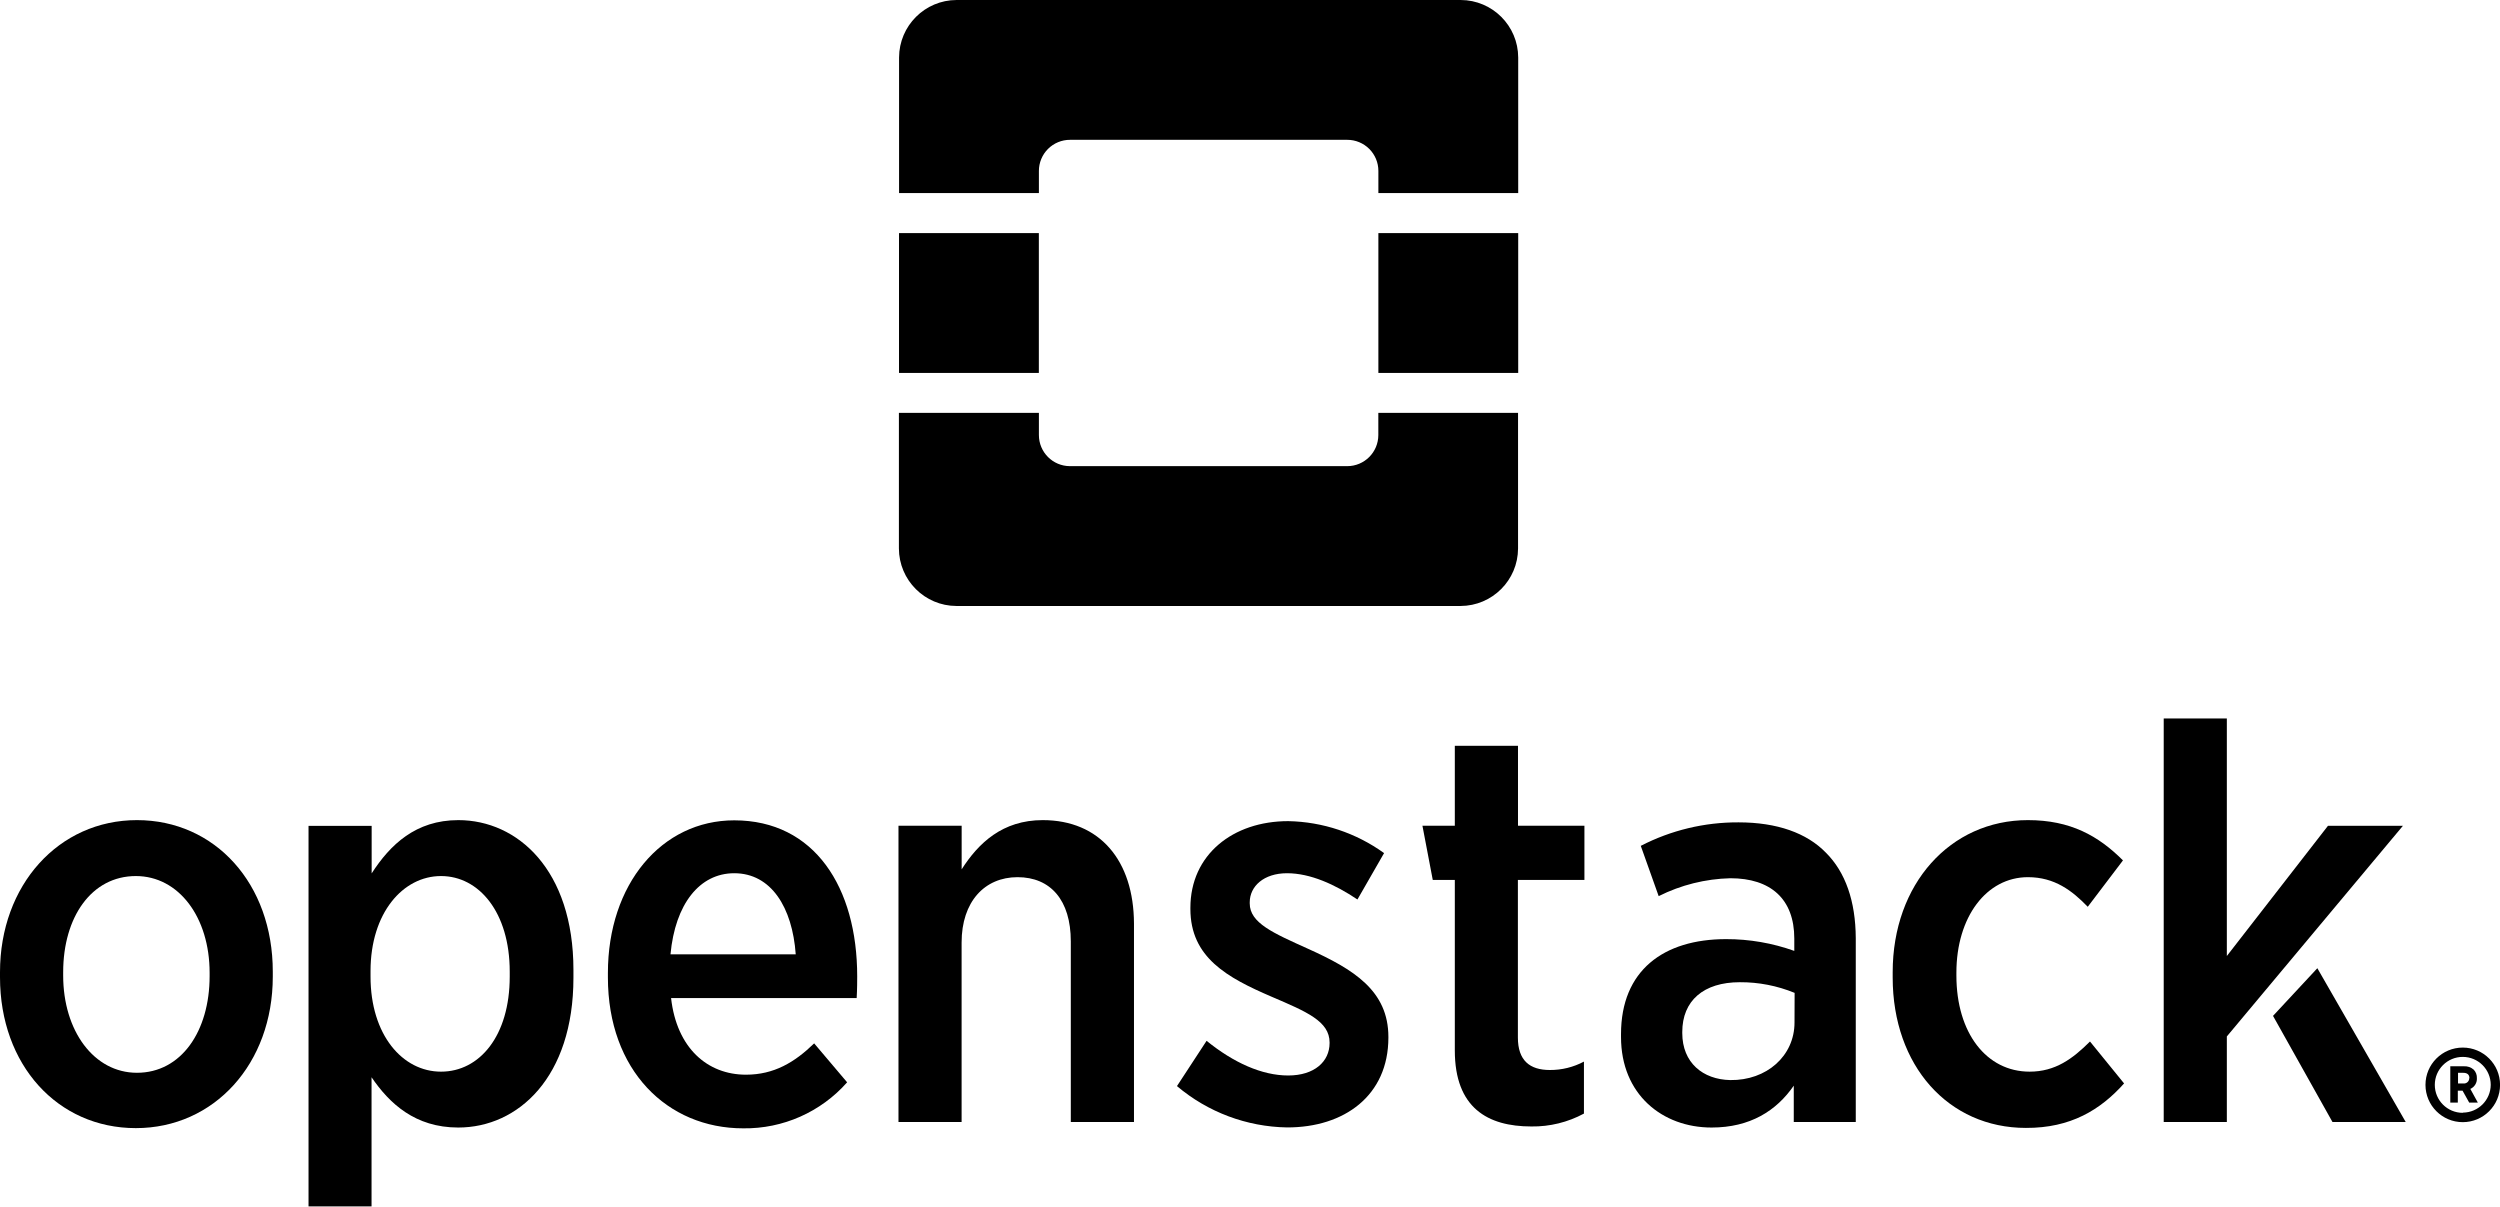
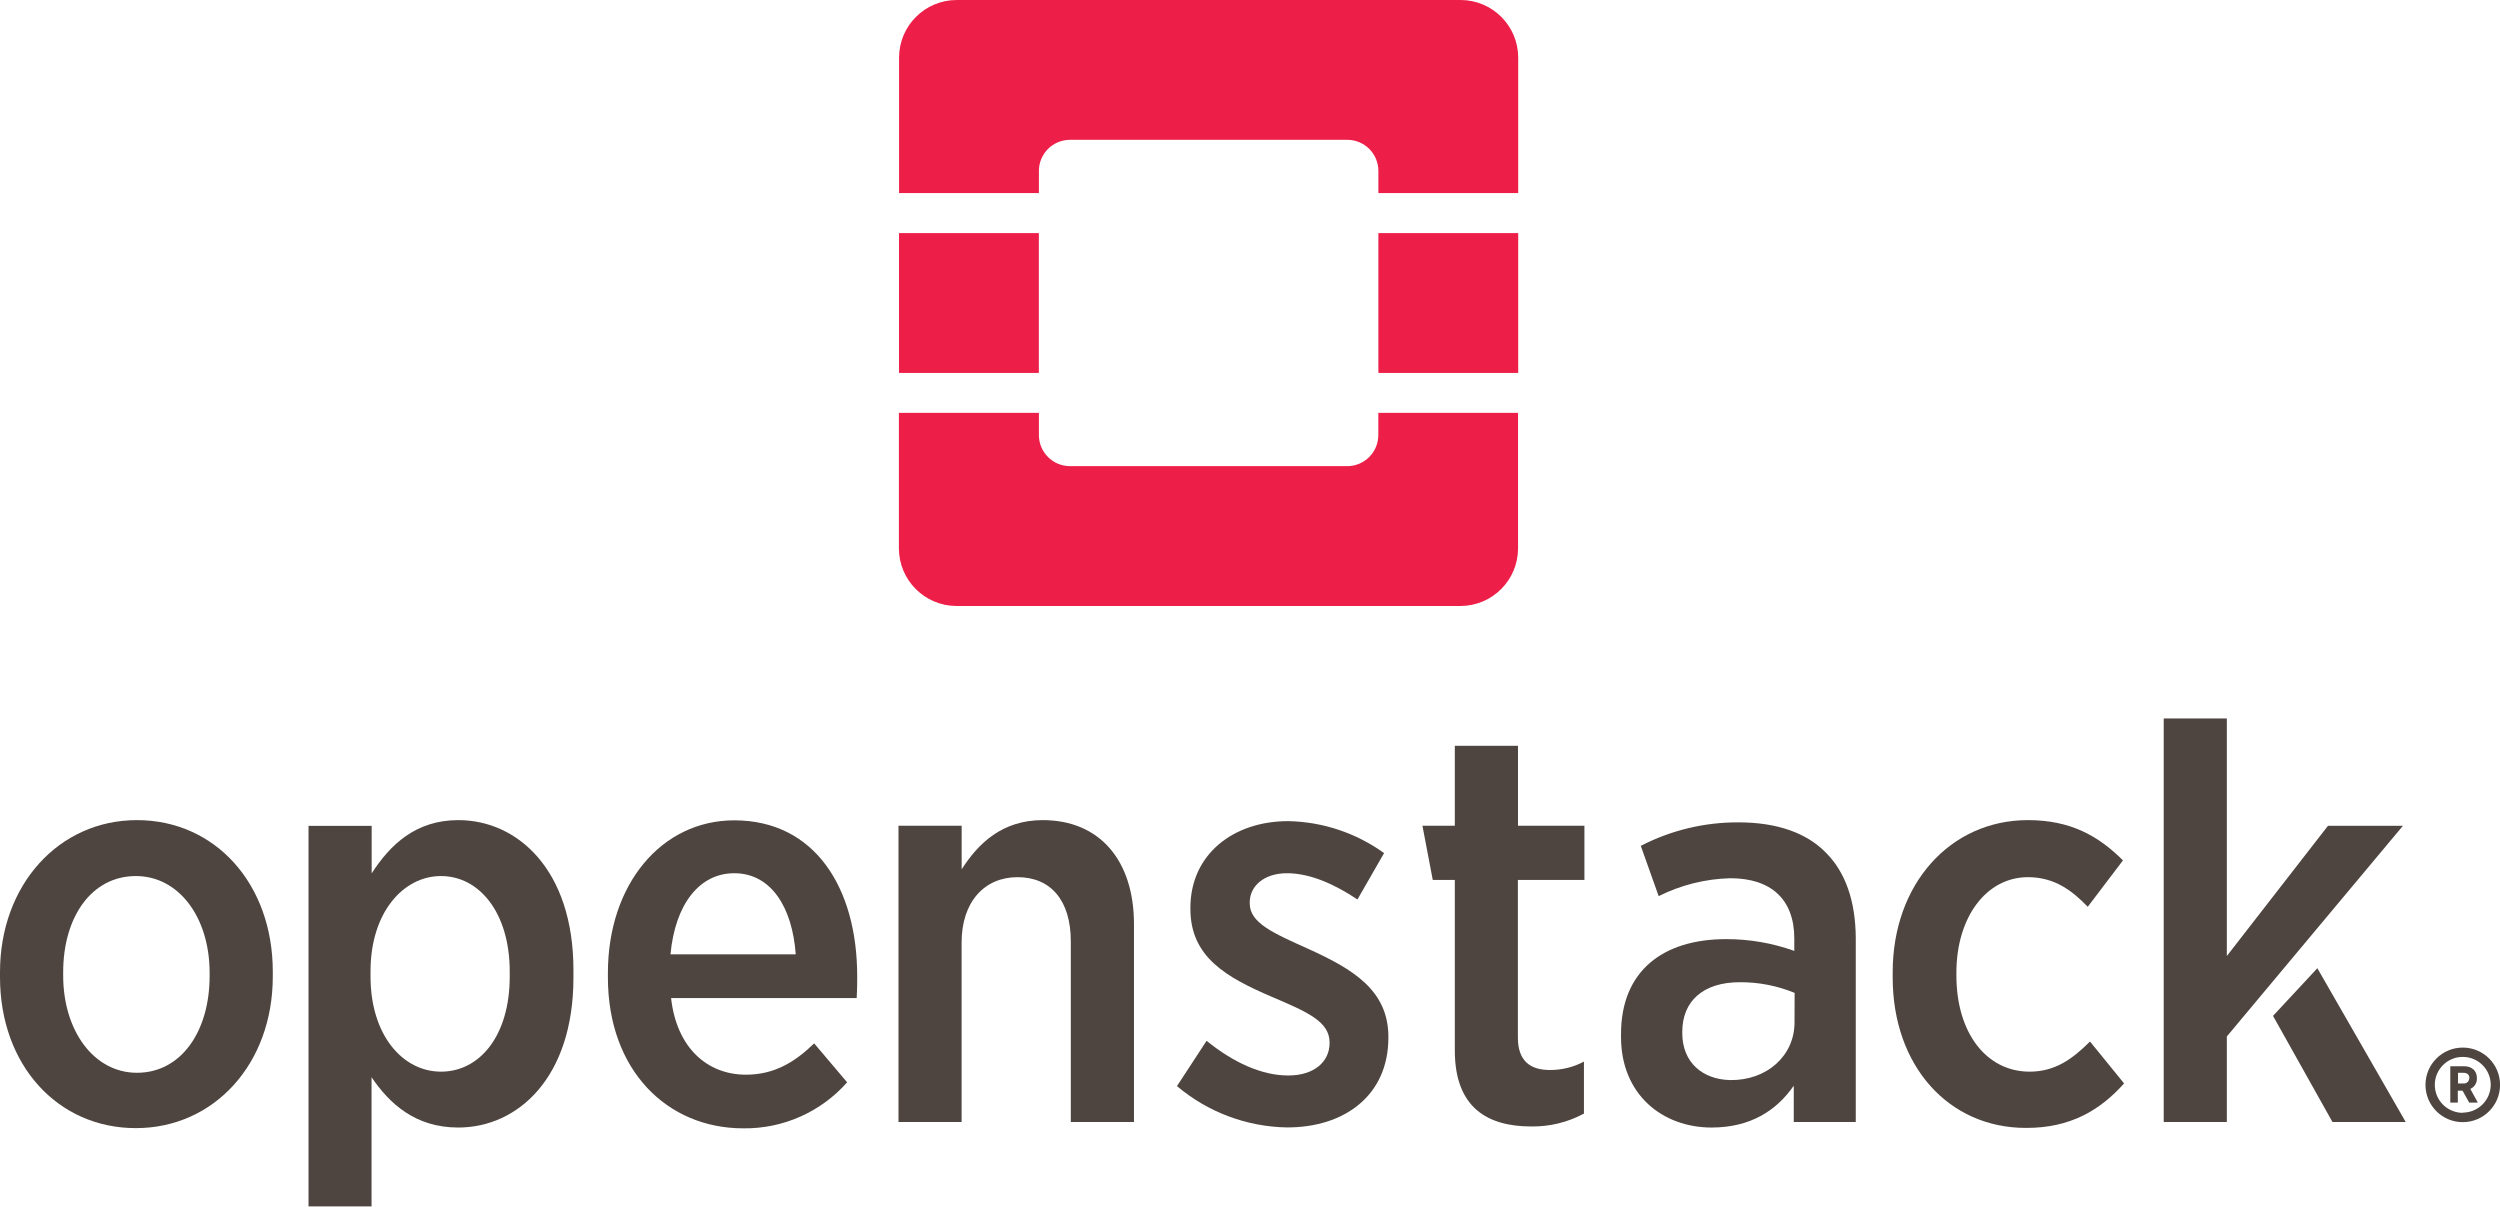
<svg xmlns="http://www.w3.org/2000/svg" id="Layer_1" data-name="Layer 1" viewBox="0 0 469.32 226.47">
  <defs>
-     <style>.cls-1***REMOVED***fill:#4e4540;***REMOVED***.cls-2***REMOVED***opacity:0.98;***REMOVED***.cls-3***REMOVED***fill:#ed1944;***REMOVED***</style>
+     <style>.cls-1{fill:#4e4540;}.cls-2{opacity:0.98;}.cls-3{fill:#ed1944;}</style>
  </defs>
  <path class="cls-1" d="M631.58,390.79a7,7,0,1,0-7,7A7,7,0,0,0,631.58,390.79Zm-7,5.25a5.25,5.25,0,1,1,5.25-5.25A5.26,5.26,0,0,1,624.62,396Z" transform="translate(-162.25 -187.13)" />
  <path class="cls-1" d="M627.23,389.53v0a2.17,2.17,0,0,0-.58-1.58,2.53,2.53,0,0,0-1.85-.65h-2.56v6.82h1.41v-2.24h.89l1.25,2.24h1.62L626,391.55A2.07,2.07,0,0,0,627.23,389.53Zm-1.43,0a1,1,0,0,1-1.11,1h-1v-2h1c.73,0,1.14.34,1.14,1Z" transform="translate(-162.25 -187.13)" />
  <path class="cls-1" d="M213.46,370.47v-.94c0-16.48-10.81-28.44-25.5-28.44s-25.71,12.18-25.71,28.55v.94c0,16.47,10.81,28.33,25.5,28.33S213.46,386.84,213.46,370.47Zm-39.35-.21v-.62c0-10.39,5.35-18.05,13.64-18.05,8.08,0,13.85,7.76,13.85,18.15v.63c0,10.39-5.35,18.15-13.64,18.15C179.88,388.52,174.11,380.65,174.11,370.26Z" transform="translate(-162.25 -187.13)" />
  <path class="cls-1" d="M269.9,370.68v-1.46c0-18.79-10.49-28.13-21.61-28.13-8,0-12.8,4.62-16.27,10v-8.92H220.17V413.6H232V389.36c3.36,4.93,8.19,9.44,16.27,9.44C259.52,398.8,269.9,389.36,269.9,370.68Zm-38.09-.21v-1.05c0-10.91,6.09-17.83,13.23-17.83s12.9,6.82,12.9,17.94v.94c0,11.13-5.66,17.84-12.9,17.84S231.81,381.39,231.81,370.47Z" transform="translate(-162.25 -187.13)" />
  <path class="cls-1" d="M321.28,390.31,315.09,383c-3.67,3.57-7.55,5.88-12.8,5.88-7.24,0-13-5-14.06-14.38h34.84c.1-1.68.1-3.36.1-4.09,0-16.68-8-29.28-23.08-29.28-13.65,0-23.72,12-23.72,28.65v.84c0,17.42,11.12,28.33,25.4,28.33A25.56,25.56,0,0,0,321.28,390.31Zm-21.19-39.25c6.92,0,10.91,6.4,11.54,15.22H288.12C289,356.83,293.58,351.06,300.09,351.06Z" transform="translate(-162.25 -187.13)" />
  <path class="cls-1" d="M358,341.09c-7.56,0-12.07,4.31-15.22,9.24v-8.19H330.92v55.62h11.85V364.07c0-7.66,4.31-12.27,10.5-12.27s10,4.3,10,12.06v33.9h11.86V360.51C375.09,348.65,368.69,341.09,358,341.09Z" transform="translate(-162.25 -187.13)" />
  <path class="cls-1" d="M422.89,381.91v-.1c0-8.71-6.51-12.7-15.11-16.58-6.51-2.94-10.92-4.83-10.92-8.5v-.21c0-3,2.63-5.46,7-5.46s9,2.1,13.22,4.93l5-8.71a31.81,31.81,0,0,0-18-6c-10.38,0-18.36,6.3-18.36,16.27v.21c0,9.13,6.93,12.9,15.22,16.47,6.61,2.83,10.91,4.62,10.91,8.61v.1c0,3.46-2.83,6.09-7.77,6.09s-10.28-2.42-15.32-6.51l-5.56,8.5a32.82,32.82,0,0,0,20.67,7.76C414.6,398.8,422.89,392.82,422.89,381.91Z" transform="translate(-162.25 -187.13)" />
  <path class="cls-1" d="M459.6,396.18v-9.76a13.42,13.42,0,0,1-6.4,1.58c-3.78,0-6-1.79-6-6.09V352.32h12.49V342.14H447.22v-15H435.36v15h-6.08l1.94,10.18h4.14v32c0,10.81,6.19,14.28,14.38,14.28A20.16,20.16,0,0,0,459.6,396.18Z" transform="translate(-162.25 -187.13)" />
  <path class="cls-1" d="M505,347.18c-3.57-3.67-9.13-5.67-16.37-5.67a39.57,39.57,0,0,0-18.36,4.41l3.36,9.44A31.75,31.75,0,0,1,487.09,352c7.55,0,12,3.88,12,11.33v2.31a37.79,37.79,0,0,0-12.8-2.21c-11.75,0-19.73,5.88-19.73,17.84v.53c0,10.8,7.77,17,17,17,7.24,0,12.17-3.14,15.43-7.86v6.82h11.64V363.23C510.59,356.31,508.7,350.85,505,347.18Zm-5.87,31.9c0,6.29-5.25,10.91-12.07,10.81-5.14-.11-9-3.26-9-8.82v-.21c0-5.87,4-9.34,10.8-9.34a26.68,26.68,0,0,1,10.29,2Z" transform="translate(-162.25 -187.13)" />
  <path class="cls-1" d="M561,390.52l-6.4-7.87c-3.26,3.25-6.51,5.66-11.34,5.66-8.08,0-13.74-7.24-13.74-18.05v-.52c0-10.49,5.66-17.94,13.43-17.94,5,0,8.29,2.52,11.23,5.56l6.61-8.71c-4.62-4.62-9.87-7.56-17.84-7.56-14.59,0-25.39,12-25.39,28.55v1c0,16.58,10.49,28.23,25,28.23C551,398.91,556.59,395.45,561,390.52Z" transform="translate(-162.25 -187.13)" />
  <polygon class="cls-1" points="435.03 181.76 426.71 190.71 437.87 210.63 451.62 210.63 435.03 181.76" />
  <polygon class="cls-1" points="437.03 155.02 418.04 179.47 418.04 134.87 406.19 134.87 406.19 210.63 418.04 210.63 418.04 194.57 451.1 155.02 437.03 155.02" />
  <g class="cls-2">
    <path class="cls-3" d="M436.46,187.13H341.83a10.83,10.83,0,0,0-10.8,10.8v25.45h26.25v-4.16a5.83,5.83,0,0,1,5.84-5.84h52.05a5.83,5.83,0,0,1,5.84,5.84v4.16h26.25V197.93A10.83,10.83,0,0,0,436.46,187.13Z" transform="translate(-162.25 -187.13)" />
    <path class="cls-3" d="M421,268.8a5.84,5.84,0,0,1-5.84,5.84H363.12a5.84,5.84,0,0,1-5.84-5.84v-4.16H331v25.45a10.83,10.83,0,0,0,10.8,10.8h94.63a10.83,10.83,0,0,0,10.8-10.8V264.64H421Z" transform="translate(-162.25 -187.13)" />
    <rect class="cls-3" x="168.77" y="43.76" width="26.25" height="26.25" />
    <rect class="cls-3" x="258.76" y="43.76" width="26.25" height="26.25" />
  </g>
</svg>
